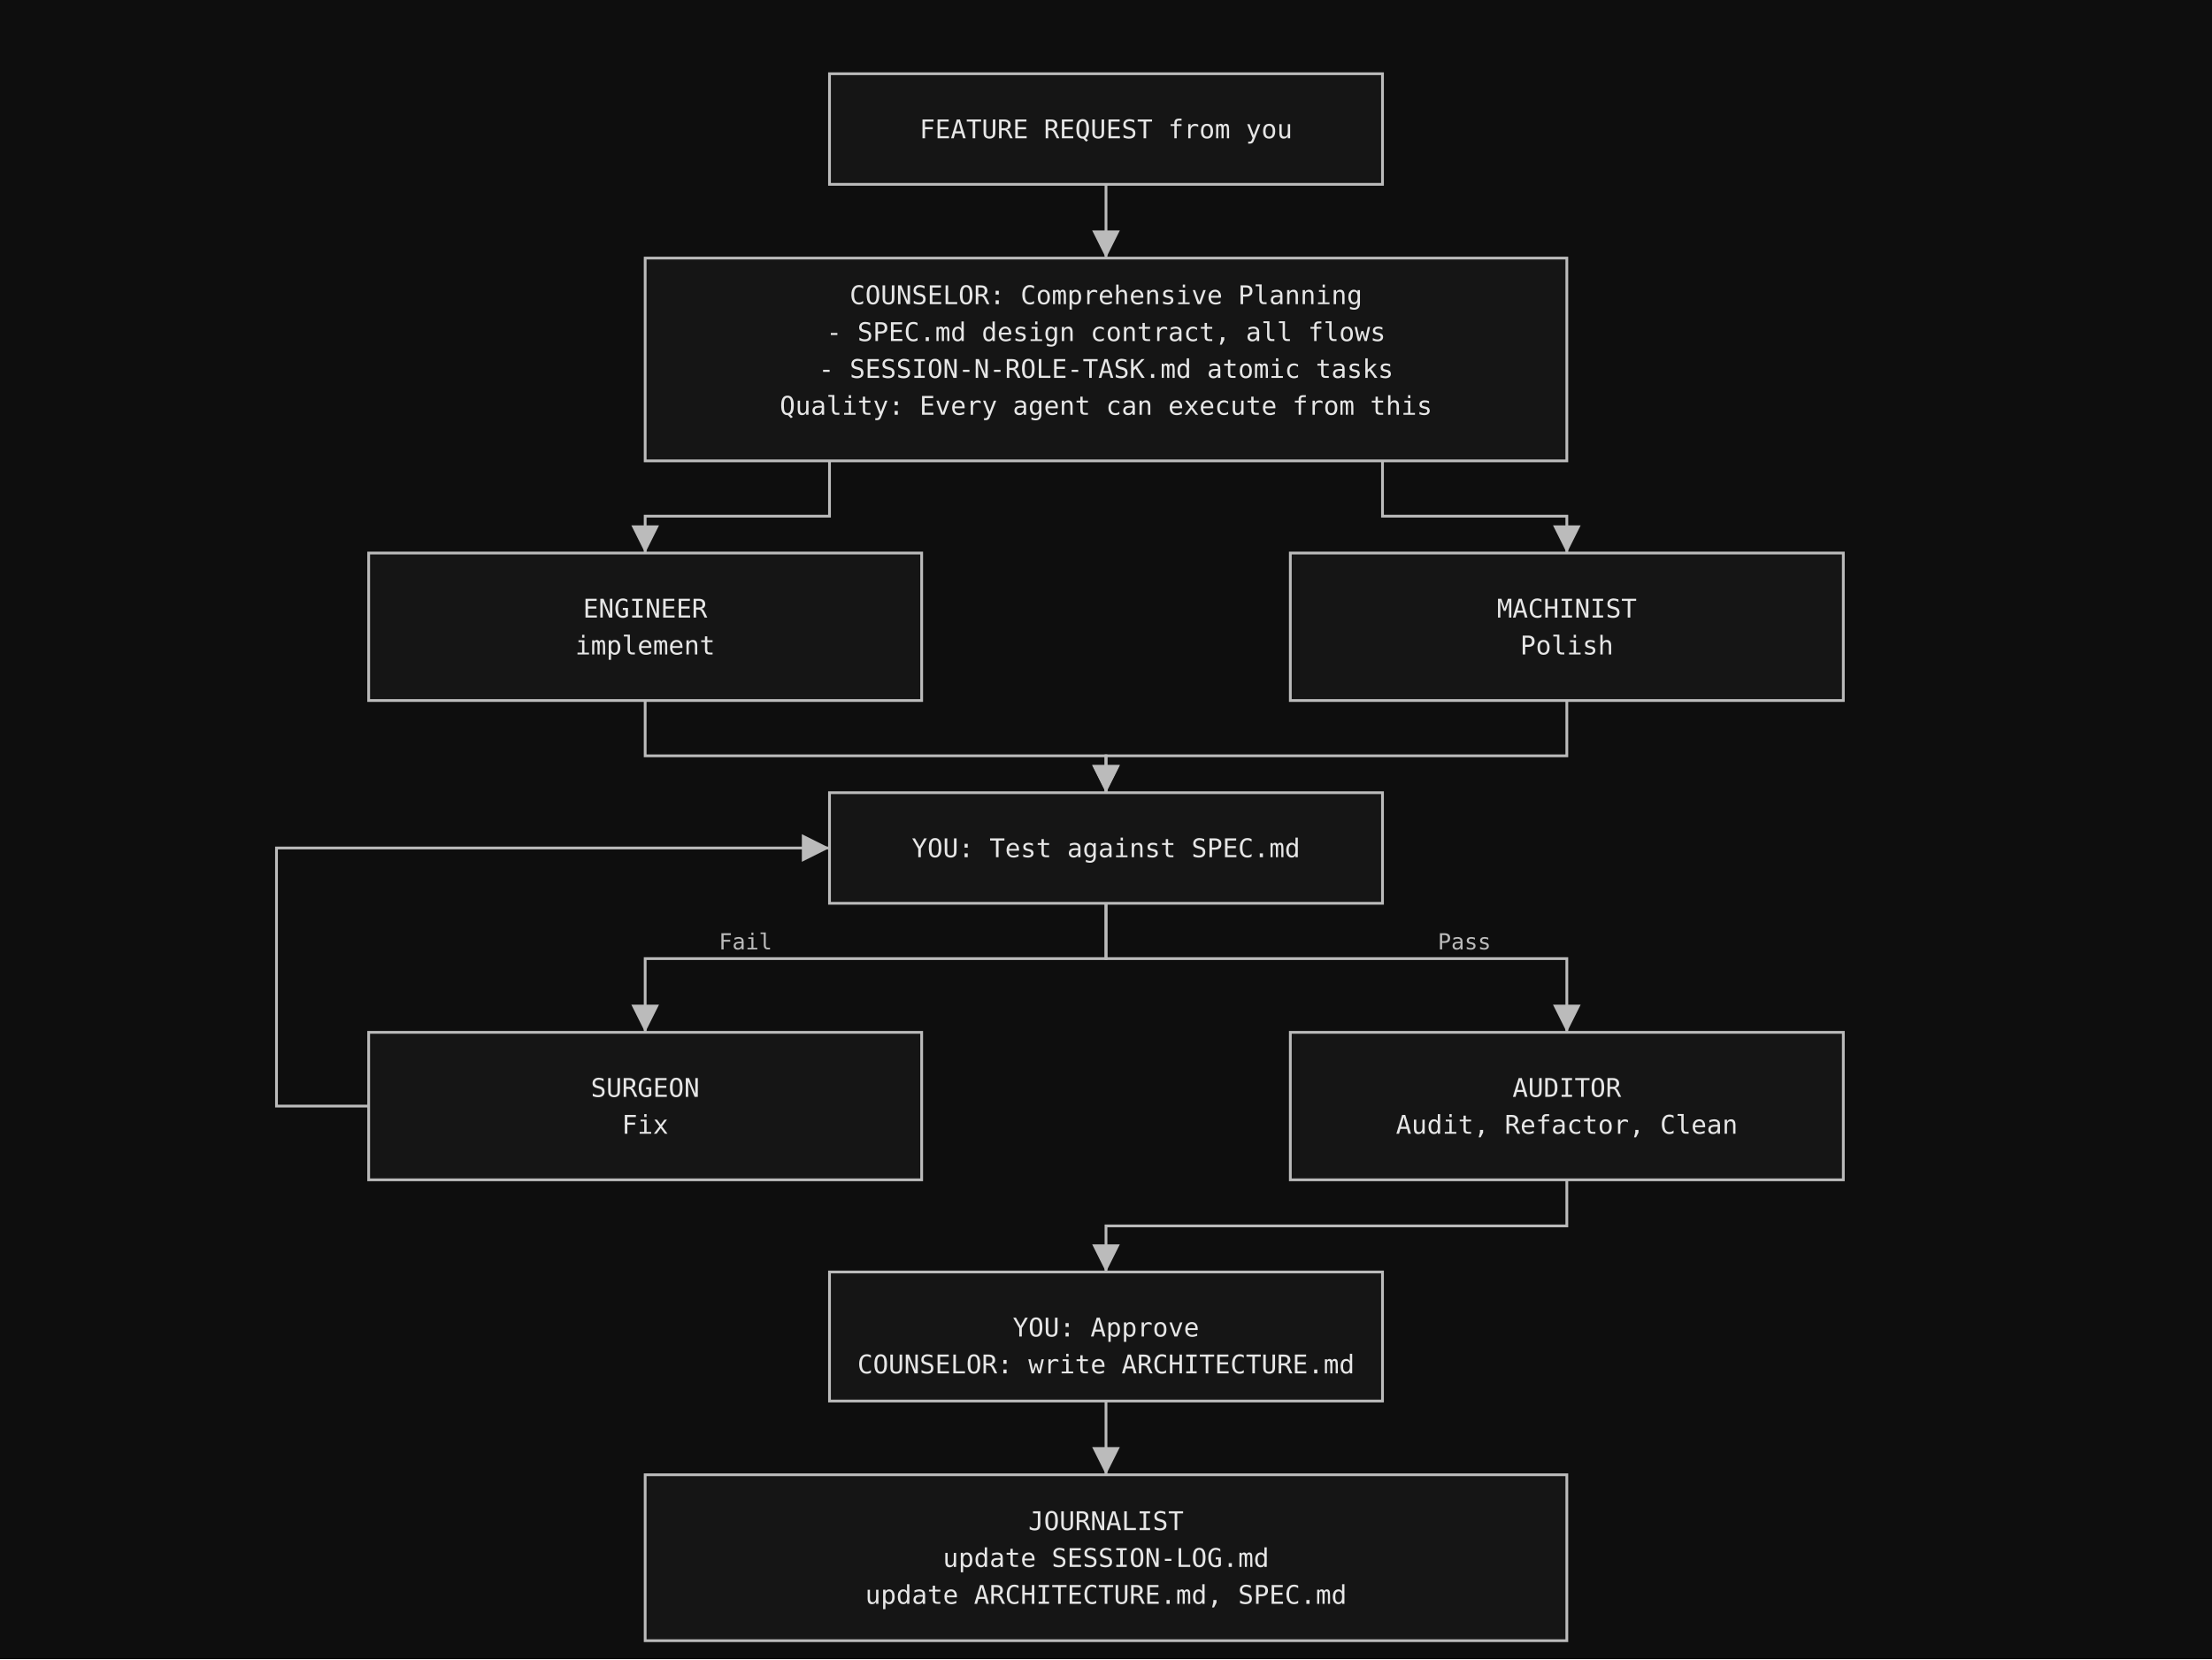
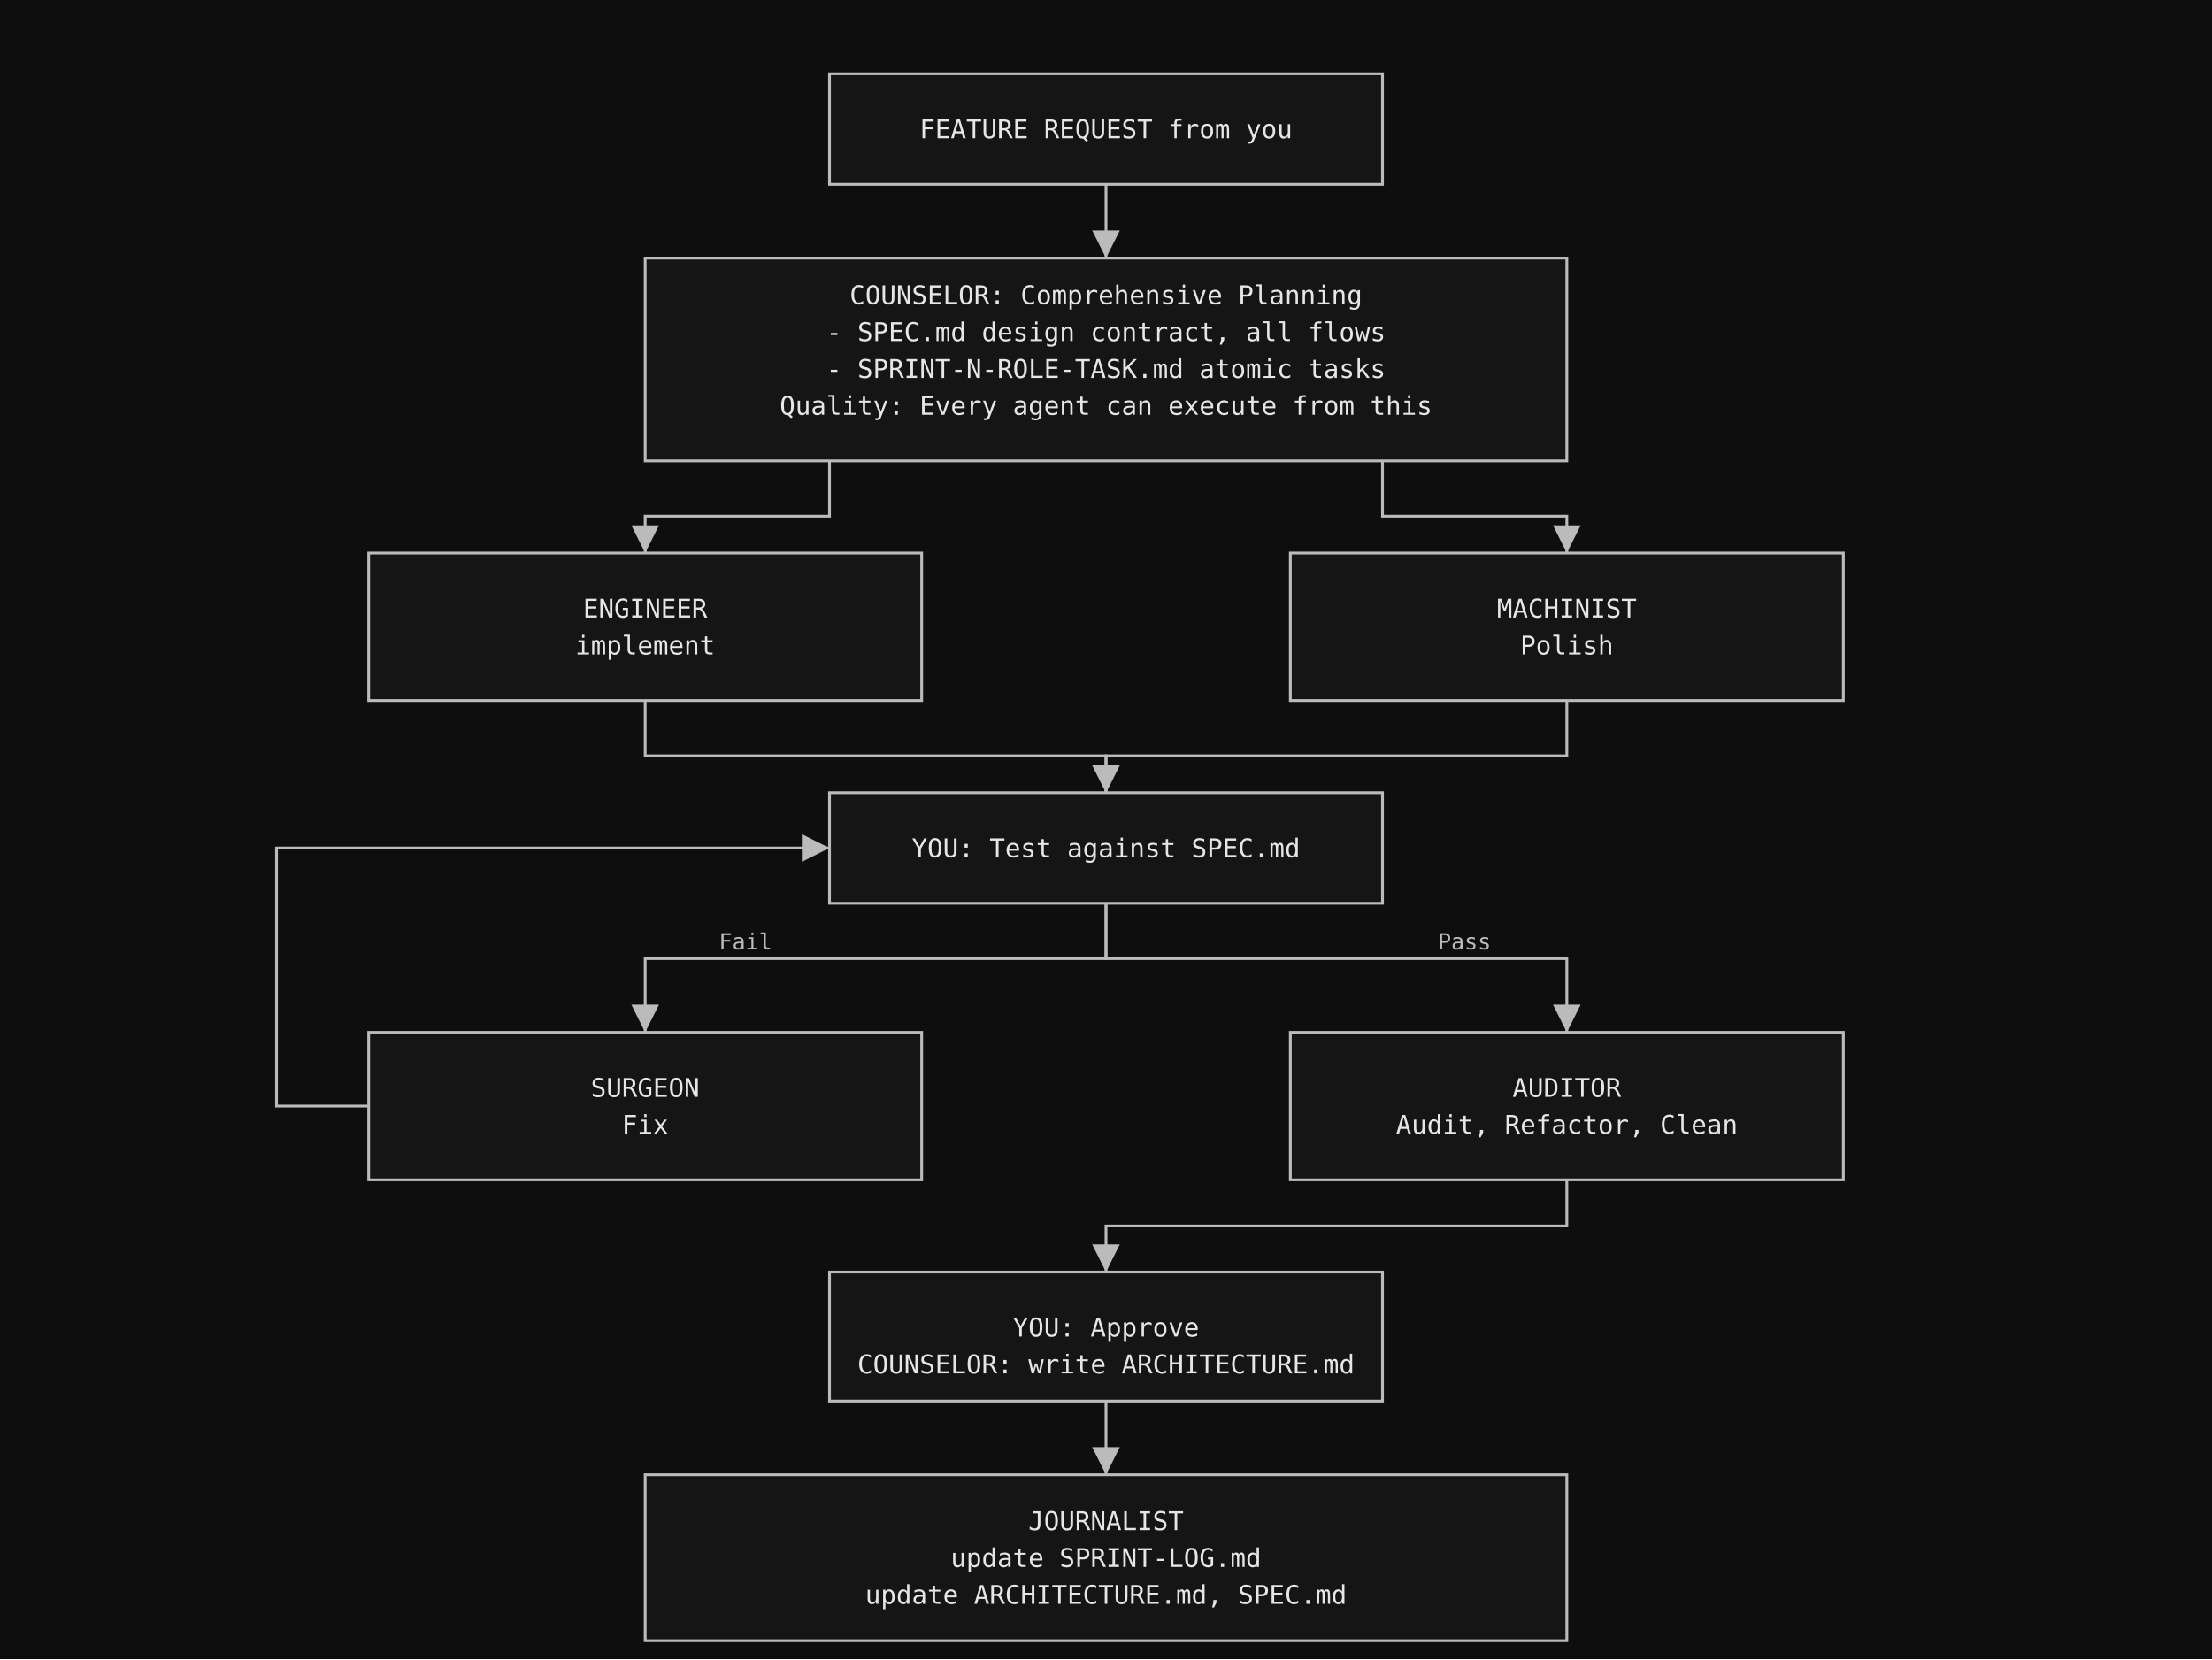
<svg xmlns="http://www.w3.org/2000/svg" width="1200" height="900" viewBox="0 0 1200 900">
  <defs>
    <marker id="arrow" markerWidth="10" markerHeight="10" refX="10" refY="5" orient="auto" markerUnits="strokeWidth">
      <path d="M0,0 L10,5 L0,10 Z" fill="#bbb" />
    </marker>
  </defs>
  <rect x="0" y="0" width="1200" height="900" fill="#0e0e0e" />
  <g fill="#151515" stroke="#bbb" stroke-width="1.5">
    <rect x="450" y="40" width="300" height="60" />
    <rect x="350" y="140" width="500" height="110" />
    <rect x="200" y="300" width="300" height="80" />
    <rect x="700" y="300" width="300" height="80" />
    <rect x="450" y="430" width="300" height="60" />
    <rect x="200" y="560" width="300" height="80" />
    <rect x="700" y="560" width="300" height="80" />
    <rect x="450" y="690" width="300" height="70" />
    <rect x="350" y="800" width="500" height="90" />
  </g>
  <g font-family="monospace" font-size="14" fill="#e6e6e6" text-anchor="middle">
    <text x="600" y="75">FEATURE REQUEST from you</text>
    <text x="600" y="165">COUNSELOR: Comprehensive Planning</text>
    <text x="600" y="185">- SPEC.md design contract, all flows</text>
-     <text x="600" y="205">- SESSION-N-ROLE-TASK.md atomic tasks</text>
+     <text x="600" y="205">- SPRINT-N-ROLE-TASK.md atomic tasks</text>
    <text x="600" y="225">Quality: Every agent can execute from this</text>
    <text x="350" y="335">ENGINEER</text>
    <text x="350" y="355">implement</text>
    <text x="850" y="335">MACHINIST</text>
    <text x="850" y="355">Polish</text>
    <text x="600" y="465">YOU: Test against SPEC.md</text>
    <text x="350" y="595">SURGEON</text>
    <text x="350" y="615">Fix</text>
    <text x="850" y="595">AUDITOR</text>
    <text x="850" y="615">Audit, Refactor, Clean</text>
    <text x="600" y="725">YOU: Approve</text>
    <text x="600" y="745">COUNSELOR: write ARCHITECTURE.md</text>
    <text x="600" y="830">JOURNALIST</text>
-     <text x="600" y="850">update SESSION-LOG.md</text>
+     <text x="600" y="850">update SPRINT-LOG.md</text>
    <text x="600" y="870">update ARCHITECTURE.md, SPEC.md</text>
  </g>
  <g stroke="#bbb" stroke-width="1.5" fill="none" marker-end="url(#arrow)">
    <path d="M600 100 V140" />
    <path d="M450 250 V280 H350 V300" />
    <path d="M750 250 V280 H850 V300" />
    <path d="M350 380 V410 H600 V430" />
    <path d="M850 380 V410 H600 V430" />
    <path d="M600 490 V520 H350 V560" />
    <path d="M200 600 H150 V460 H450" />
    <path d="M600 490 V520 H850 V560" />
    <path d="M850 640 V665 H600 V690" />
    <path d="M600 760 V800" />
  </g>
  <g font-family="monospace" font-size="12" fill="#bbb">
    <text x="390" y="515">Fail</text>
    <text x="780" y="515">Pass</text>
  </g>
</svg>
